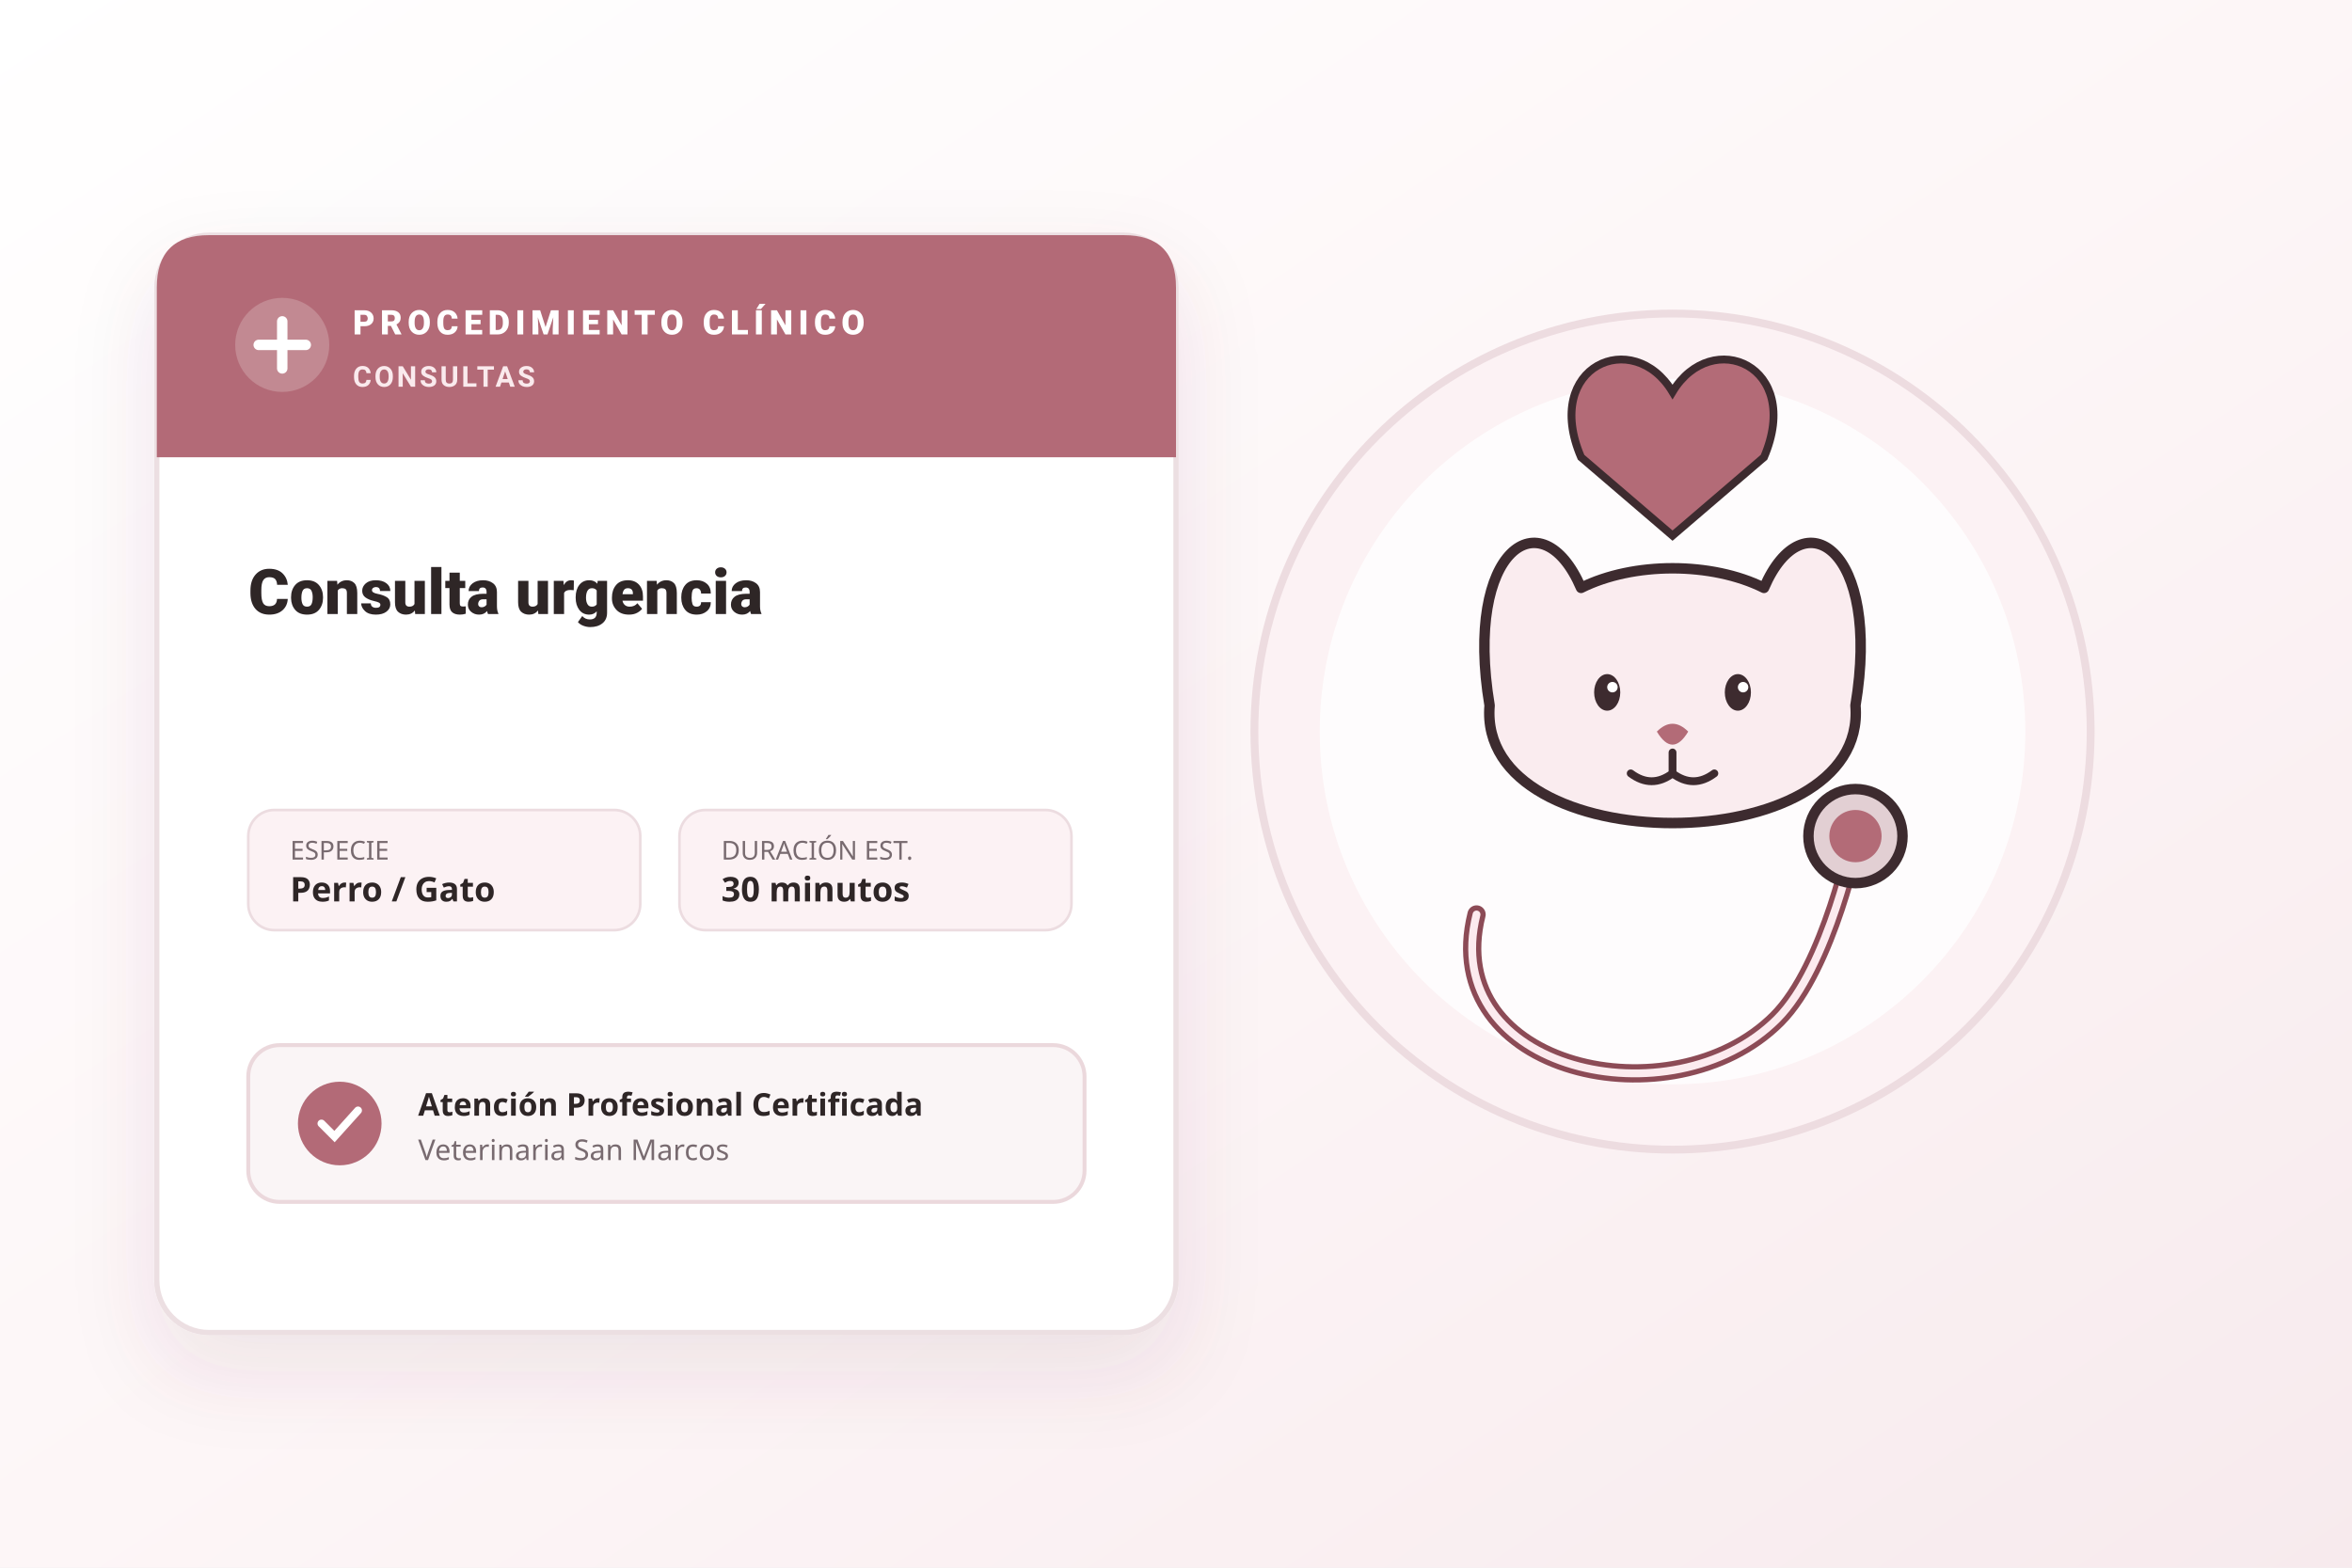
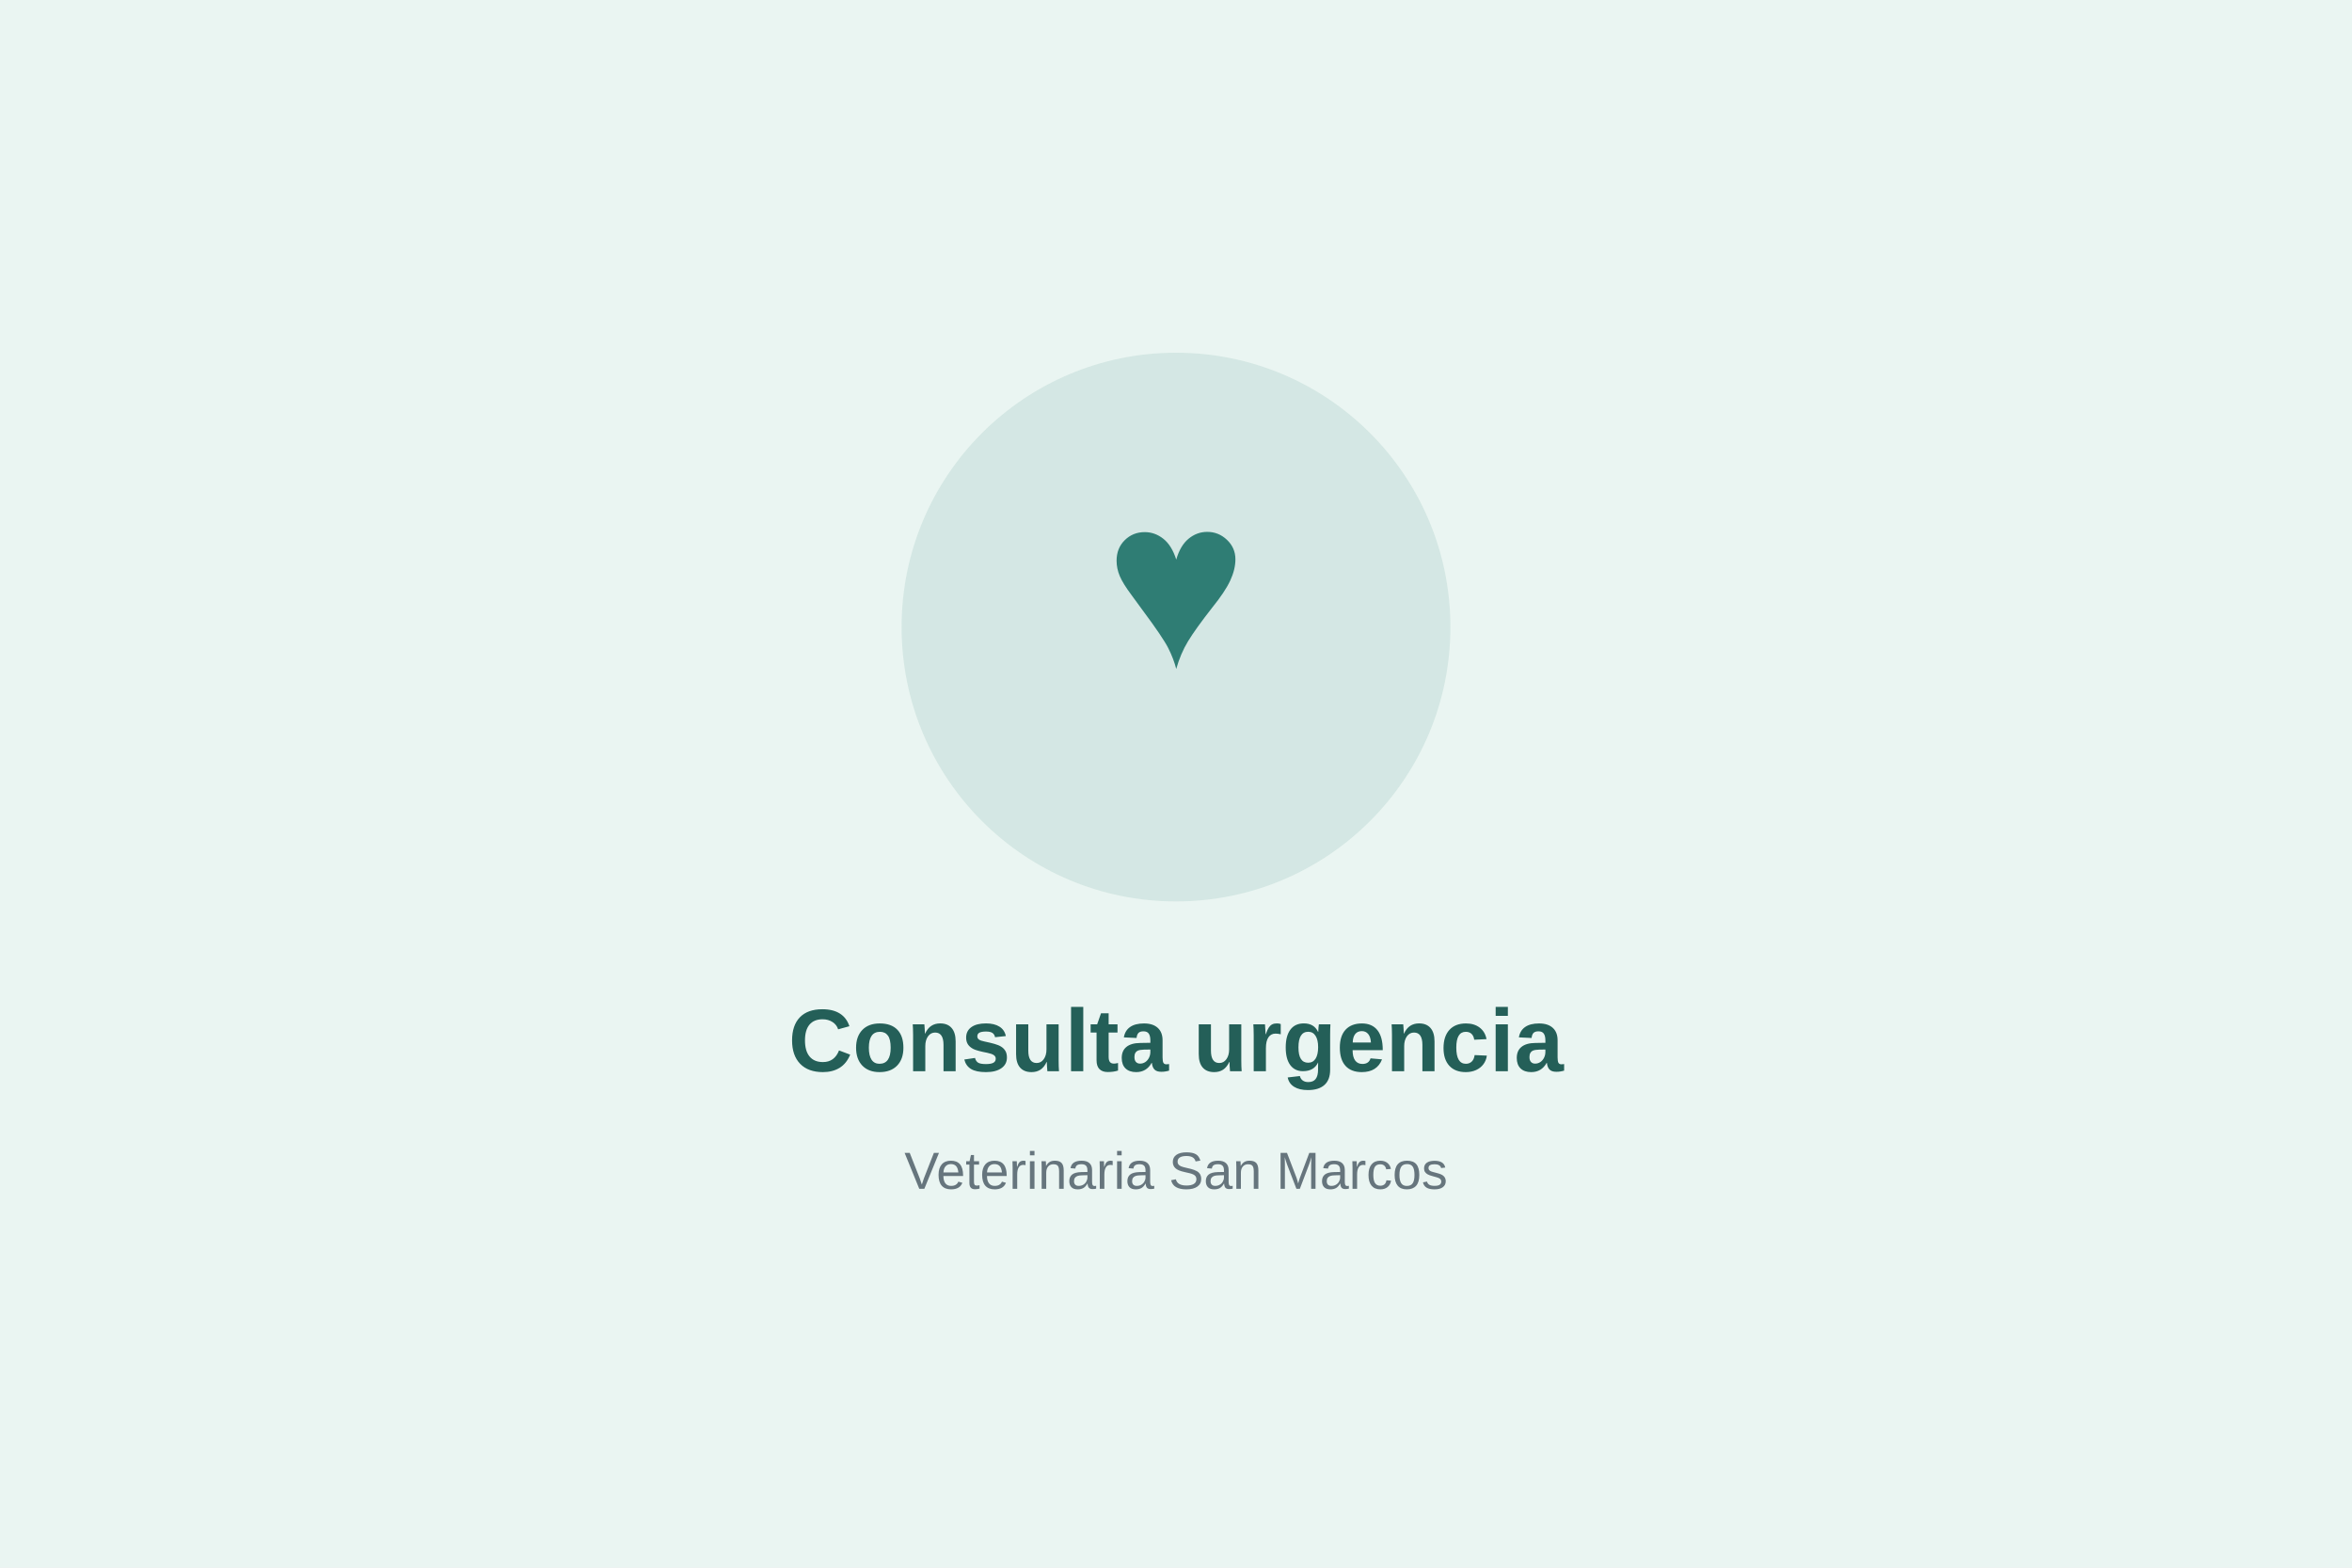
<svg xmlns="http://www.w3.org/2000/svg" width="900" height="600" viewBox="0 0 900 600">
-   <defs>
-     <linearGradient id="servBgGrad" x1="0%" y1="0%" x2="100%" y2="100%">
-       <stop offset="0%" stop-color="#ffffff" />
-       <stop offset="50%" stop-color="#fdf6f7" />
-       <stop offset="100%" stop-color="#f7eaed" />
-     </linearGradient>
-     <filter id="servShadow" x="-10%" y="-10%" width="130%" height="130%">
-       <feDropShadow dx="0" dy="14" stdDeviation="16" flood-color="#733b47" flood-opacity="0.1" />
-     </filter>
-   </defs>
-   <rect width="900" height="600" fill="url(#servBgGrad)" />
-   <g transform="translate(60, 90)" filter="url(#servShadow)">
-     <rect x="0" y="0" width="390" height="420" rx="20" fill="#ffffff" stroke="#ecdfe2" stroke-width="2" />
-     <path d="M 0,20 Q 0,0 20,0 L 370,0 Q 390,0 390,20 L 390,85 L 0,85 Z" fill="#b36b77" />
-     <g transform="translate(30, 24)">
-       <circle cx="18" cy="18" r="18" fill="#ffffff" opacity="0.2" />
-       <path d="M18,9 L18,27 M9,18 L27,18" stroke="#ffffff" stroke-width="4" stroke-linecap="round" />
-     </g>
-     <text x="75" y="38" font-family="'Segoe UI', Roboto, sans-serif" font-size="13" font-weight="800" fill="#ffffff" letter-spacing="2">PROCEDIMIENTO CLÍNICO</text>
-     <text x="75" y="58" font-family="'Segoe UI', Roboto, sans-serif" font-size="11" font-weight="600" fill="#faeaed" letter-spacing="1">CONSULTAS</text>
-     <text x="35" y="145" font-family="'Segoe UI', Roboto, sans-serif" font-size="24" font-weight="800" fill="#2e2528">Consulta urgencia</text>
-     <g transform="translate(35, 220)">
-       <rect x="0" y="0" width="150" height="46" rx="10" fill="#fcf2f4" stroke="#ecdce0" stroke-width="1" />
-       <text x="16" y="19" font-family="'Segoe UI', sans-serif" font-size="10" fill="#786b6f">ESPECIE</text>
-       <text x="16" y="35" font-family="'Segoe UI', sans-serif" font-size="13" font-weight="700" fill="#2e2528">Perro / Gato</text>
-       <rect x="165" y="0" width="150" height="46" rx="10" fill="#fcf2f4" stroke="#ecdce0" stroke-width="1" />
-       <text x="181" y="19" font-family="'Segoe UI', sans-serif" font-size="10" fill="#786b6f">DURACIÓN EST.</text>
-       <text x="181" y="35" font-family="'Segoe UI', sans-serif" font-size="13" font-weight="700" fill="#2e2528">30 minutos</text>
-     </g>
-     <g transform="translate(35, 310)">
-       <rect x="0" y="0" width="320" height="60" rx="12" fill="#faf5f6" stroke="#ebd8dc" stroke-width="1.5" />
-       <circle cx="35" cy="30" r="16" fill="#b36b77" />
-       <path d="M28,30 L33,35 L42,25" fill="none" stroke="#ffffff" stroke-width="3" stroke-linecap="round" />
-       <text x="65" y="27" font-family="'Segoe UI', sans-serif" font-size="12" font-weight="700" fill="#2e2528">Atención Profesional Certificada</text>
-       <text x="65" y="44" font-family="'Segoe UI', sans-serif" font-size="11" fill="#786b6f">Veterinaria San Marcos</text>
-     </g>
-   </g>
-   <g transform="translate(480, 100)">
-     <circle cx="160" cy="180" r="160" fill="#fcf2f4" stroke="#eddce0" stroke-width="3" />
-     <circle cx="160" cy="180" r="135" fill="#ffffff" opacity="0.8" />
-     <path d="M 90,170 C 80,110 110,90 125,125 C 145,115 175,115 195,125 C 210,90 240,110 230,170 C 235,230 85,230 90,170 Z" fill="#faecef" stroke="#3d2b2f" stroke-width="4" stroke-linejoin="round" />
-     <ellipse cx="135" cy="165" rx="5" ry="7" fill="#3d2b2f" />
-     <ellipse cx="185" cy="165" rx="5" ry="7" fill="#3d2b2f" />
-     <circle cx="137" cy="163" r="2" fill="#ffffff" />
-     <circle cx="187" cy="163" r="2" fill="#ffffff" />
-     <path d="M 154,180 Q 160,174 166,180 Q 160,190 154,180 Z" fill="#b36b77" />
-     <path d="M 160,188 L 160,196 Q 152,202 144,196 M 160,196 Q 168,202 176,196" fill="none" stroke="#3d2b2f" stroke-width="3" stroke-linecap="round" />
-     <path d="M 85,250 C 70,310 160,330 200,290 C 220,270 230,220 230,220" fill="none" stroke="#8c4b56" stroke-width="7" stroke-linecap="round" />
-     <path d="M 85,250 C 70,310 160,330 200,290 C 220,270 230,220 230,220" fill="none" stroke="#fcebef" stroke-width="3" stroke-linecap="round" />
-     <circle cx="230" cy="220" r="18" fill="#e2cfd3" stroke="#3d2b2f" stroke-width="4" />
-     <circle cx="230" cy="220" r="10" fill="#b36b77" />
-     <path d="M 160,50 C 145,25 110,40 125,75 L 160,105 L 195,75 C 210,40 175,25 160,50 Z" fill="#b36b77" stroke="#3d2b2f" stroke-width="3" />
-   </g>
+   <rect width="900" height="600" fill="#eaf5f2" />
+   <circle cx="450" cy="240" r="105" fill="#2f7d74" opacity=".12" />
+   <text x="450" y="255" text-anchor="middle" font-family="Arial, sans-serif" font-size="92" fill="#2f7d74">♥</text>
+   <text x="450" y="410" text-anchor="middle" font-family="Arial, sans-serif" font-size="34" font-weight="700" fill="#245f58">Consulta urgencia</text>
+   <text x="450" y="455" text-anchor="middle" font-family="Arial, sans-serif" font-size="20" fill="#66757d">Veterinaria San Marcos</text>
</svg>
